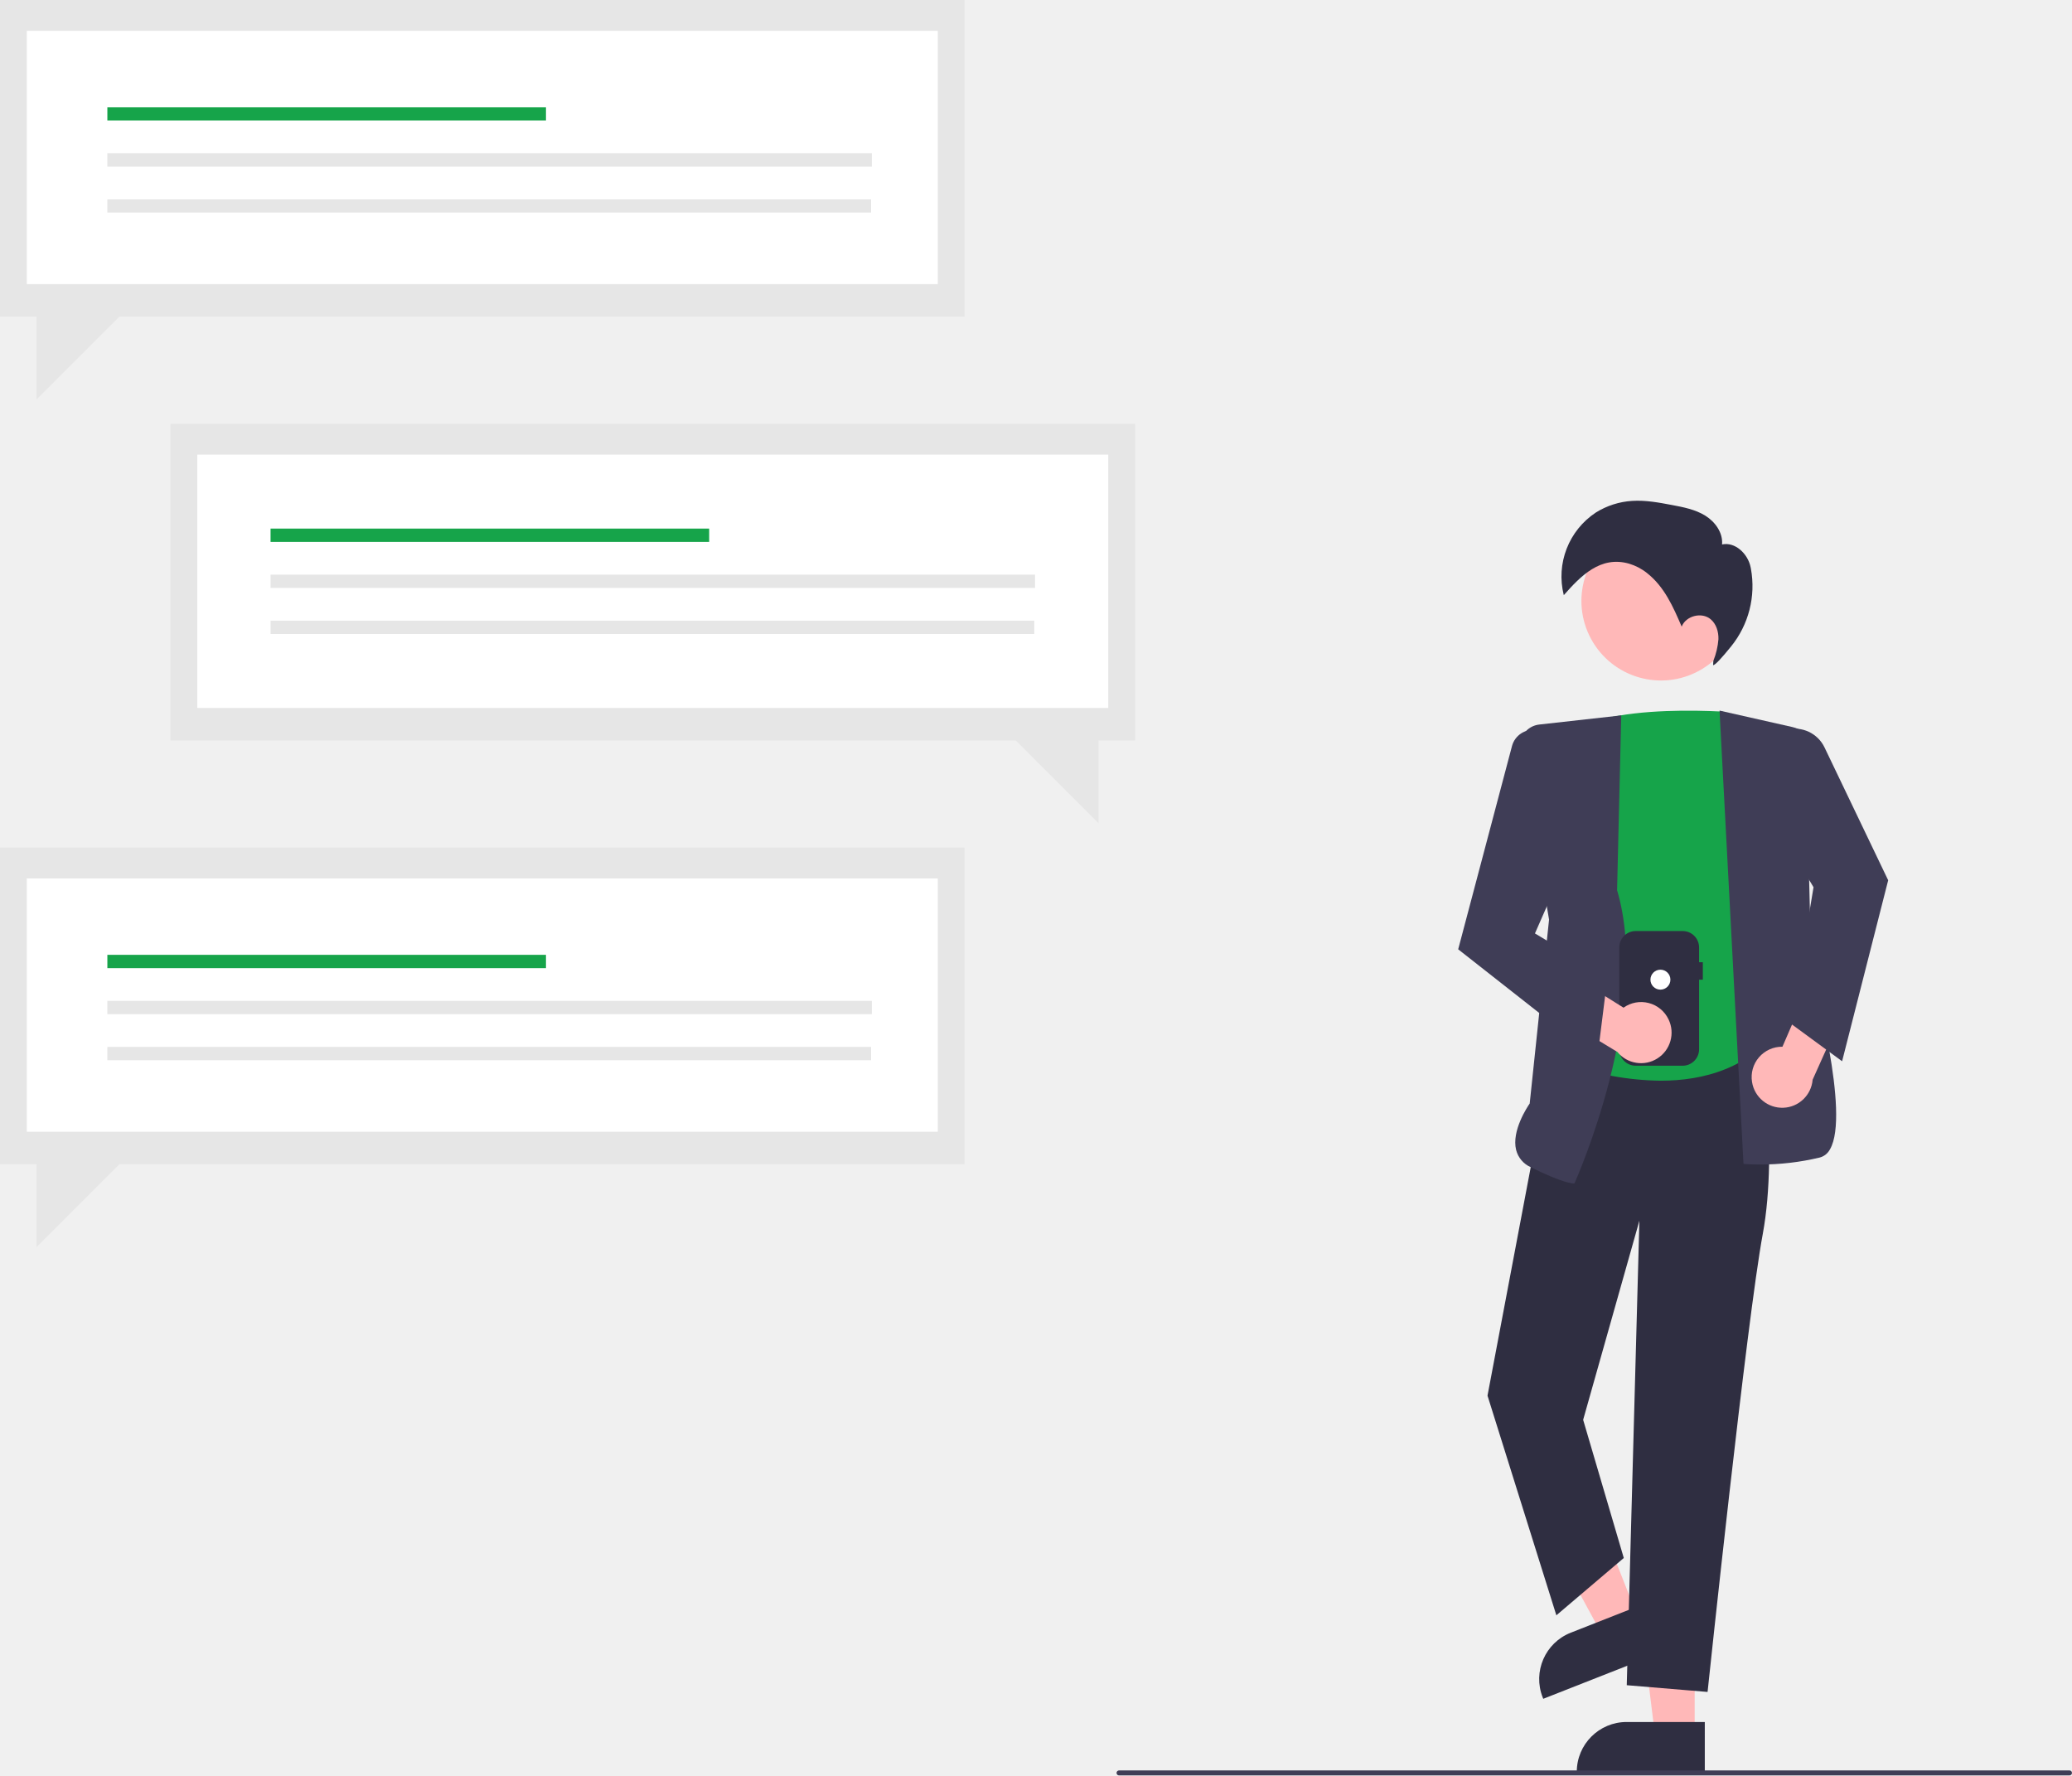
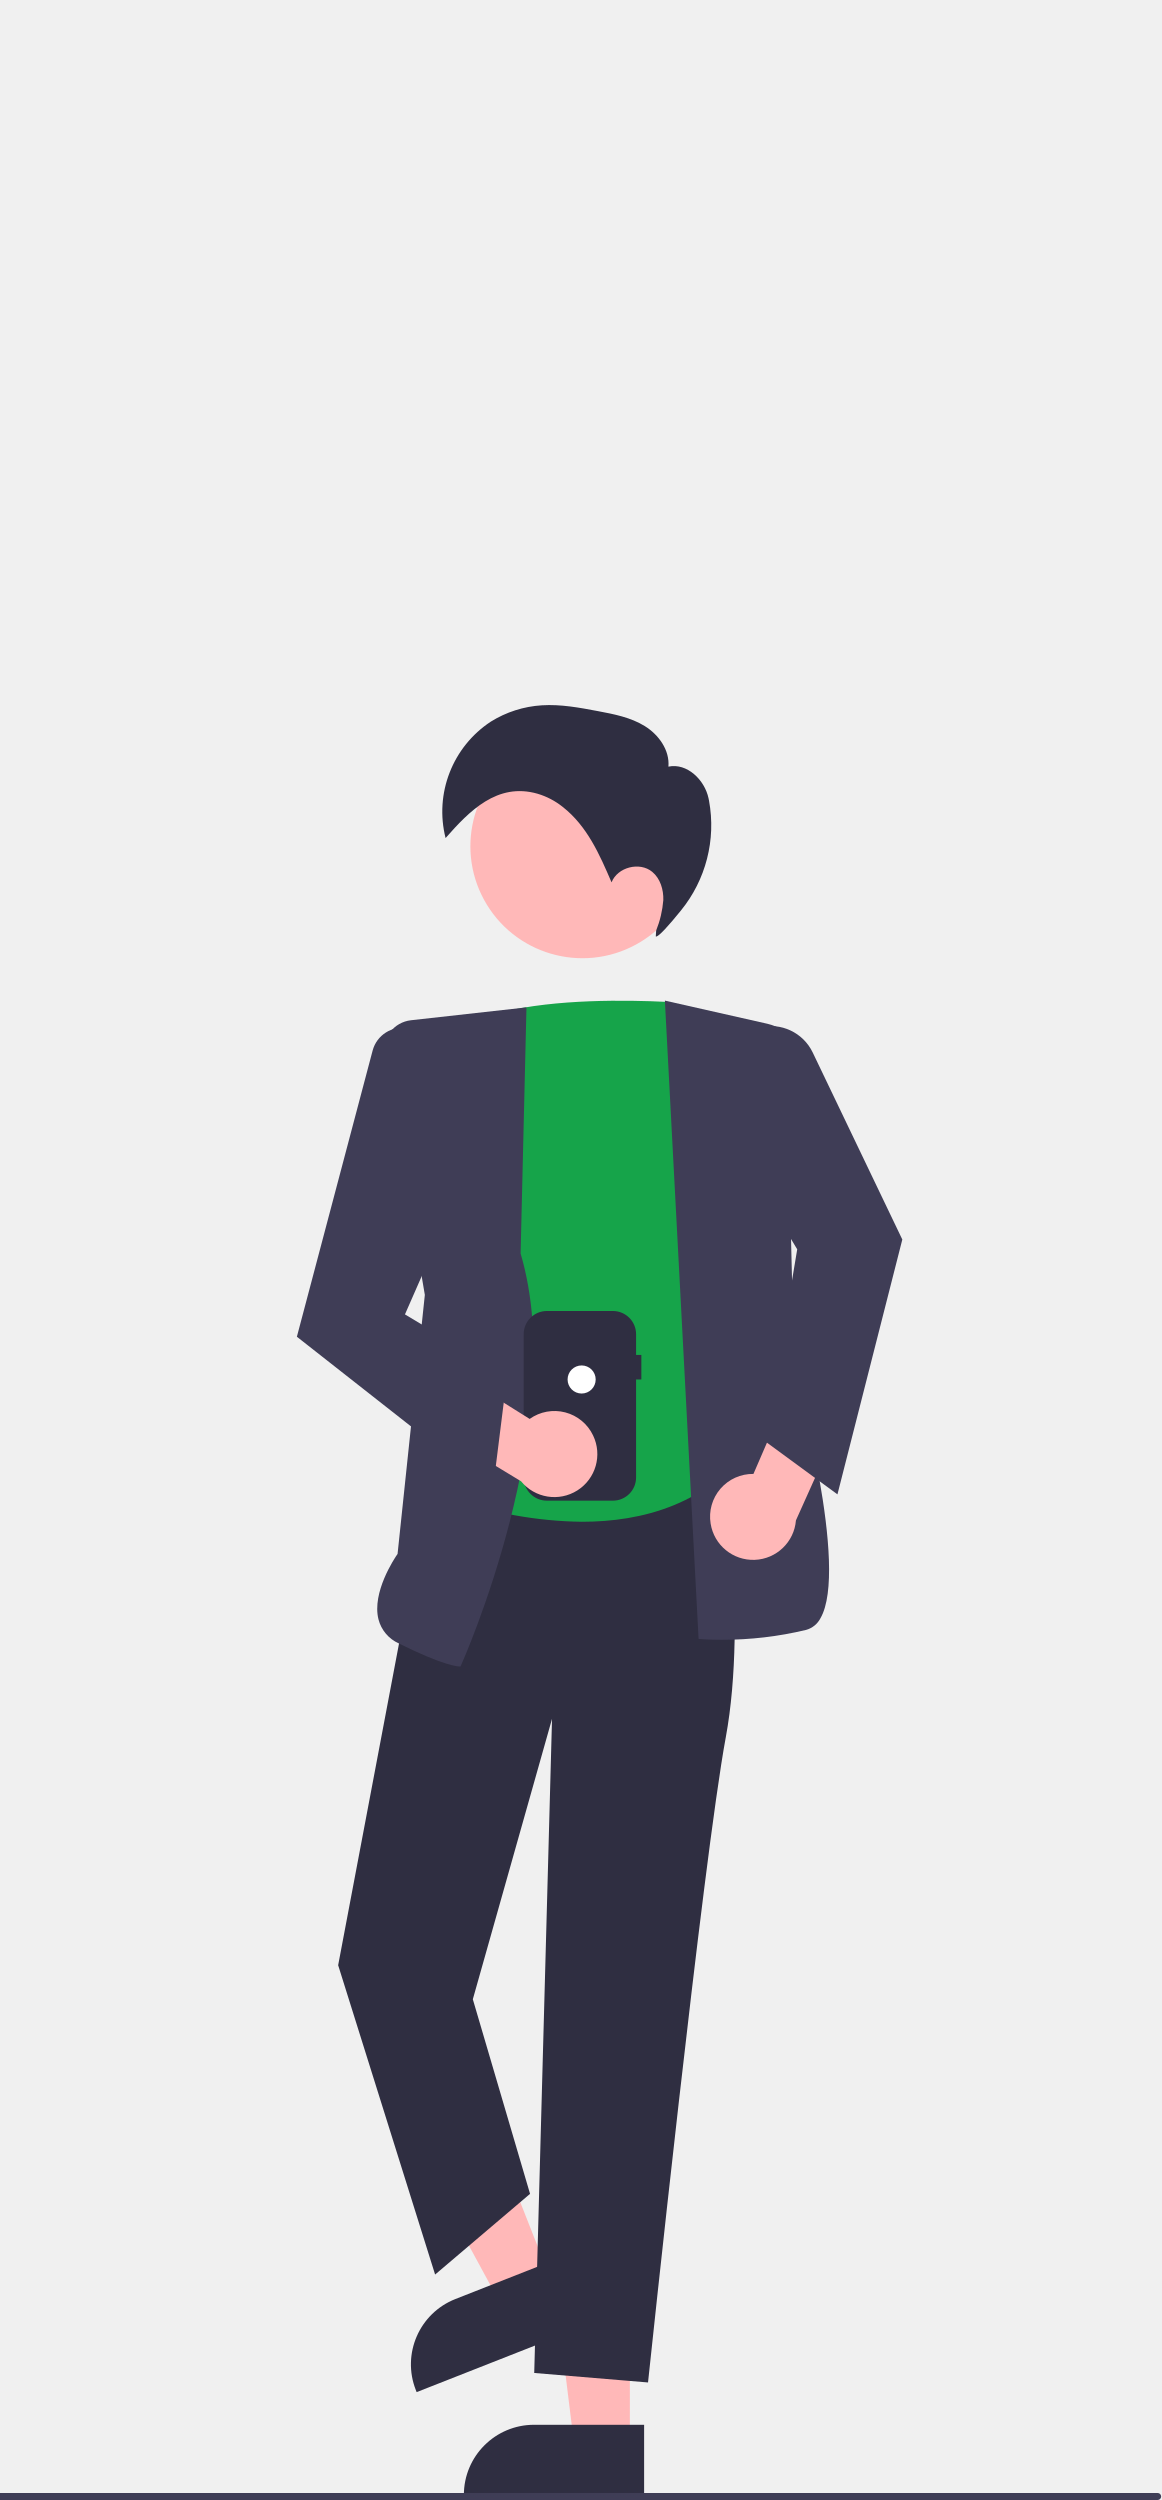
- <svg xmlns="http://www.w3.org/2000/svg" data-name="Layer 1" width="830.567" height="711.727" viewBox="0 0 830.567 711.727">
+ <svg xmlns="http://www.w3.org/2000/svg" data-name="Layer 1" width="330.567" height="711.727" viewBox="500 0 330.567 711.727">
  <polygon points="68.348 169.893 455 169.893 455 296.824 440.354 296.824 440.354 330.021 407.157 296.824 68.348 296.824 68.348 169.893" fill="#e6e6e6" />
  <rect x="79.088" y="182.253" width="365.172" height="101.545" fill="#fff" />
  <rect x="108.453" y="211.9" width="175.821" height="5.336" fill="#16a44a" />
  <rect x="108.453" y="230.358" width="306.441" height="5.336" fill="#e6e6e6" />
  <rect x="108.453" y="248.816" width="306.141" height="5.336" fill="#e6e6e6" />
  <polygon points="386.652 339.785 0 339.785 0 466.717 14.646 466.717 14.646 499.914 47.843 466.717 386.652 466.717 386.652 339.785" fill="#e6e6e6" />
  <rect x="10.74" y="352.146" width="365.172" height="101.545" fill="#fff" />
  <rect x="43.035" y="382.769" width="175.821" height="5.336" fill="#16a44a" />
  <rect x="43.035" y="401.227" width="306.441" height="5.336" fill="#e6e6e6" />
  <rect x="43.035" y="419.685" width="306.141" height="5.336" fill="#e6e6e6" />
  <polygon points="386.652 0 0 0 0 126.931 14.646 126.931 14.646 160.129 47.843 126.931 386.652 126.931 386.652 0" fill="#e6e6e6" />
  <rect x="10.74" y="12.361" width="365.172" height="101.545" fill="#fff" />
  <rect x="43.035" y="42.984" width="175.821" height="5.336" fill="#16a44a" />
  <rect x="43.035" y="61.442" width="306.441" height="5.336" fill="#e6e6e6" />
  <rect x="43.035" y="79.9" width="306.141" height="5.336" fill="#e6e6e6" />
  <polygon points="679.314 695.51 663.401 695.509 655.83 634.126 679.317 634.128 679.314 695.51" fill="#ffb8b8" />
  <path d="M868.09,805.072l-51.313-.002v-.649a19.974,19.974,0,0,1,19.973-19.972h.001l31.34.001Z" transform="translate(-184.7166 -94.13627)" fill="#2f2e41" />
  <polygon points="656.939 649.359 642.131 655.186 612.608 600.84 634.464 592.24 656.939 649.359" fill="#ffb8b8" />
  <path d="M851.081,756.364l-47.75,18.789-.238-.604a19.974,19.974,0,0,1,11.271-25.899l.001-0,29.164-11.476Z" transform="translate(-184.7166 -94.13627)" fill="#2f2e41" />
  <path d="M836.806,769.701l5.067-186.224-22.548,79.833,16.292,55.393-27.029,22.975L781.036,653.772l-.049-.155L808.371,508.87l80.991-3.918.579-.029.093.573c.078.482,7.732,48.541,1.296,83.297C884.918,623.416,869.426,770.289,869.27,771.77l-.067.631Z" transform="translate(-184.7166 -94.13627)" fill="#2f2e41" />
  <path d="M812.567,520.48l-.457-.183,15.03-137.884.439-.11c15.275-3.819,35.856-3.485,46.765-2.947a7.205,7.205,0,0,1,6.748,6.092l18.07,119.012-.149.213c-12.493,17.846-31.581,22.697-48.649,22.697A115.2,115.2,0,0,1,812.567,520.48Z" transform="translate(-184.7166 -94.13627)" fill="#16a44a" />
  <path d="M884.143,560.764l-.543-.049L874,379l29.17,6.588A13.173,13.173,0,0,1,913.296,400.092L909.513,430.297l1.296,53.139c.903,3.264,15.673,57.335,7.467,71.424a6.544,6.544,0,0,1-4.062,3.292,101.773,101.773,0,0,1-24.058,2.815C886.474,560.966,884.199,560.77,884.143,560.764Z" transform="translate(-184.7166 -94.13627)" fill="#3f3d56" />
  <path d="M798.239,561.997a10.321,10.321,0,0,1-5.78-6.867c-1.901-7.653,4.516-17.277,5.442-18.613l7.761-73.733-11.545-68.114a8.681,8.681,0,0,1,7.597-10.079l32.884-3.667-1.669,70.072c14.114,47.705-16.622,116.489-16.935,117.179l-.173.382h-.419C815.239,568.555,811.208,568.481,798.239,561.997Z" transform="translate(-184.7166 -94.13627)" fill="#3f3d56" />
  <circle cx="850.518" cy="335.048" r="31.882" transform="translate(-241.1986 354.8819) rotate(-28.6632)" fill="#ffb8b8" />
  <path d="M887.025,527.879a12.172,12.172,0,0,1,12.192-14.132l11.035-25.532,17.151,2.922L911.313,526.974a12.238,12.238,0,0,1-24.288.905Z" transform="translate(-184.7166 -94.13627)" fill="#ffb8b8" />
  <path d="M902.562,504.483l9.113-54.677-15.566-25.943,3.965-37.012.883-.221a13.251,13.251,0,0,1,15.112,7.105l25.427,53.066.102.212-18.468,72.554Z" transform="translate(-184.7166 -94.13627)" fill="#3f3d56" />
  <path d="M871.414,360.757c.729.211,3.788-3.245,7.139-7.387a38.472,38.472,0,0,0,8.02-31.252c-.046-.247-.093-.481-.139-.701-1.11-5.28-6.146-10.144-11.425-9.026.399-4.678-2.752-9.084-6.745-11.553s-8.725-3.385-13.338-4.255c-5.263-.993-10.593-1.991-15.938-1.652a31.108,31.108,0,0,0-14.533,4.642,30.683,30.683,0,0,0-12.886,33.15c6.717-7.628,14.678-15.925,26.183-12.619a21.109,21.109,0,0,1,7.159,3.744c6.993,5.492,10.508,13.58,13.909,21.483,1.699-4.325,8-5.952,11.58-2.99,2.298,1.901,3.244,5.062,3.157,8.043a29.615,29.615,0,0,1-2.041,8.674" transform="translate(-184.7166 -94.13627)" fill="#2f2e41" />
  <path d="M867.303,479.864h-1.5v-5.901a6.606,6.606,0,0,0-6.599-6.599H840.402a6.606,6.606,0,0,0-6.599,6.599V514.765a6.606,6.606,0,0,0,6.599,6.599h18.803a6.606,6.606,0,0,0,6.599-6.599V486.864h1.5Z" transform="translate(-184.7166 -94.13627)" fill="#2f2e41" />
  <circle cx="665.586" cy="392.727" r="4" fill="#fff" />
  <path d="M853.567,502.802a12.172,12.172,0,0,0-18.059-4.713L811.93,483.334,799.468,495.475l33.59,20.37A12.238,12.238,0,0,0,853.567,502.802Z" transform="translate(-184.7166 -94.13627)" fill="#ffb8b8" />
  <path d="M769.235,474.693l21.575-81.506a8.724,8.724,0,0,1,9.946-6.32l7.418,1.348,7.904,43.473L800.003,468.332l29.079,17.458-4.089,32.711Z" transform="translate(-184.7166 -94.13627)" fill="#3f3d56" />
  <path d="M1014.283,805.864h-381a1,1,0,0,1,0-2h381a1,1,0,0,1,0,2Z" transform="translate(-184.7166 -94.13627)" fill="#3f3d56" />
</svg>
